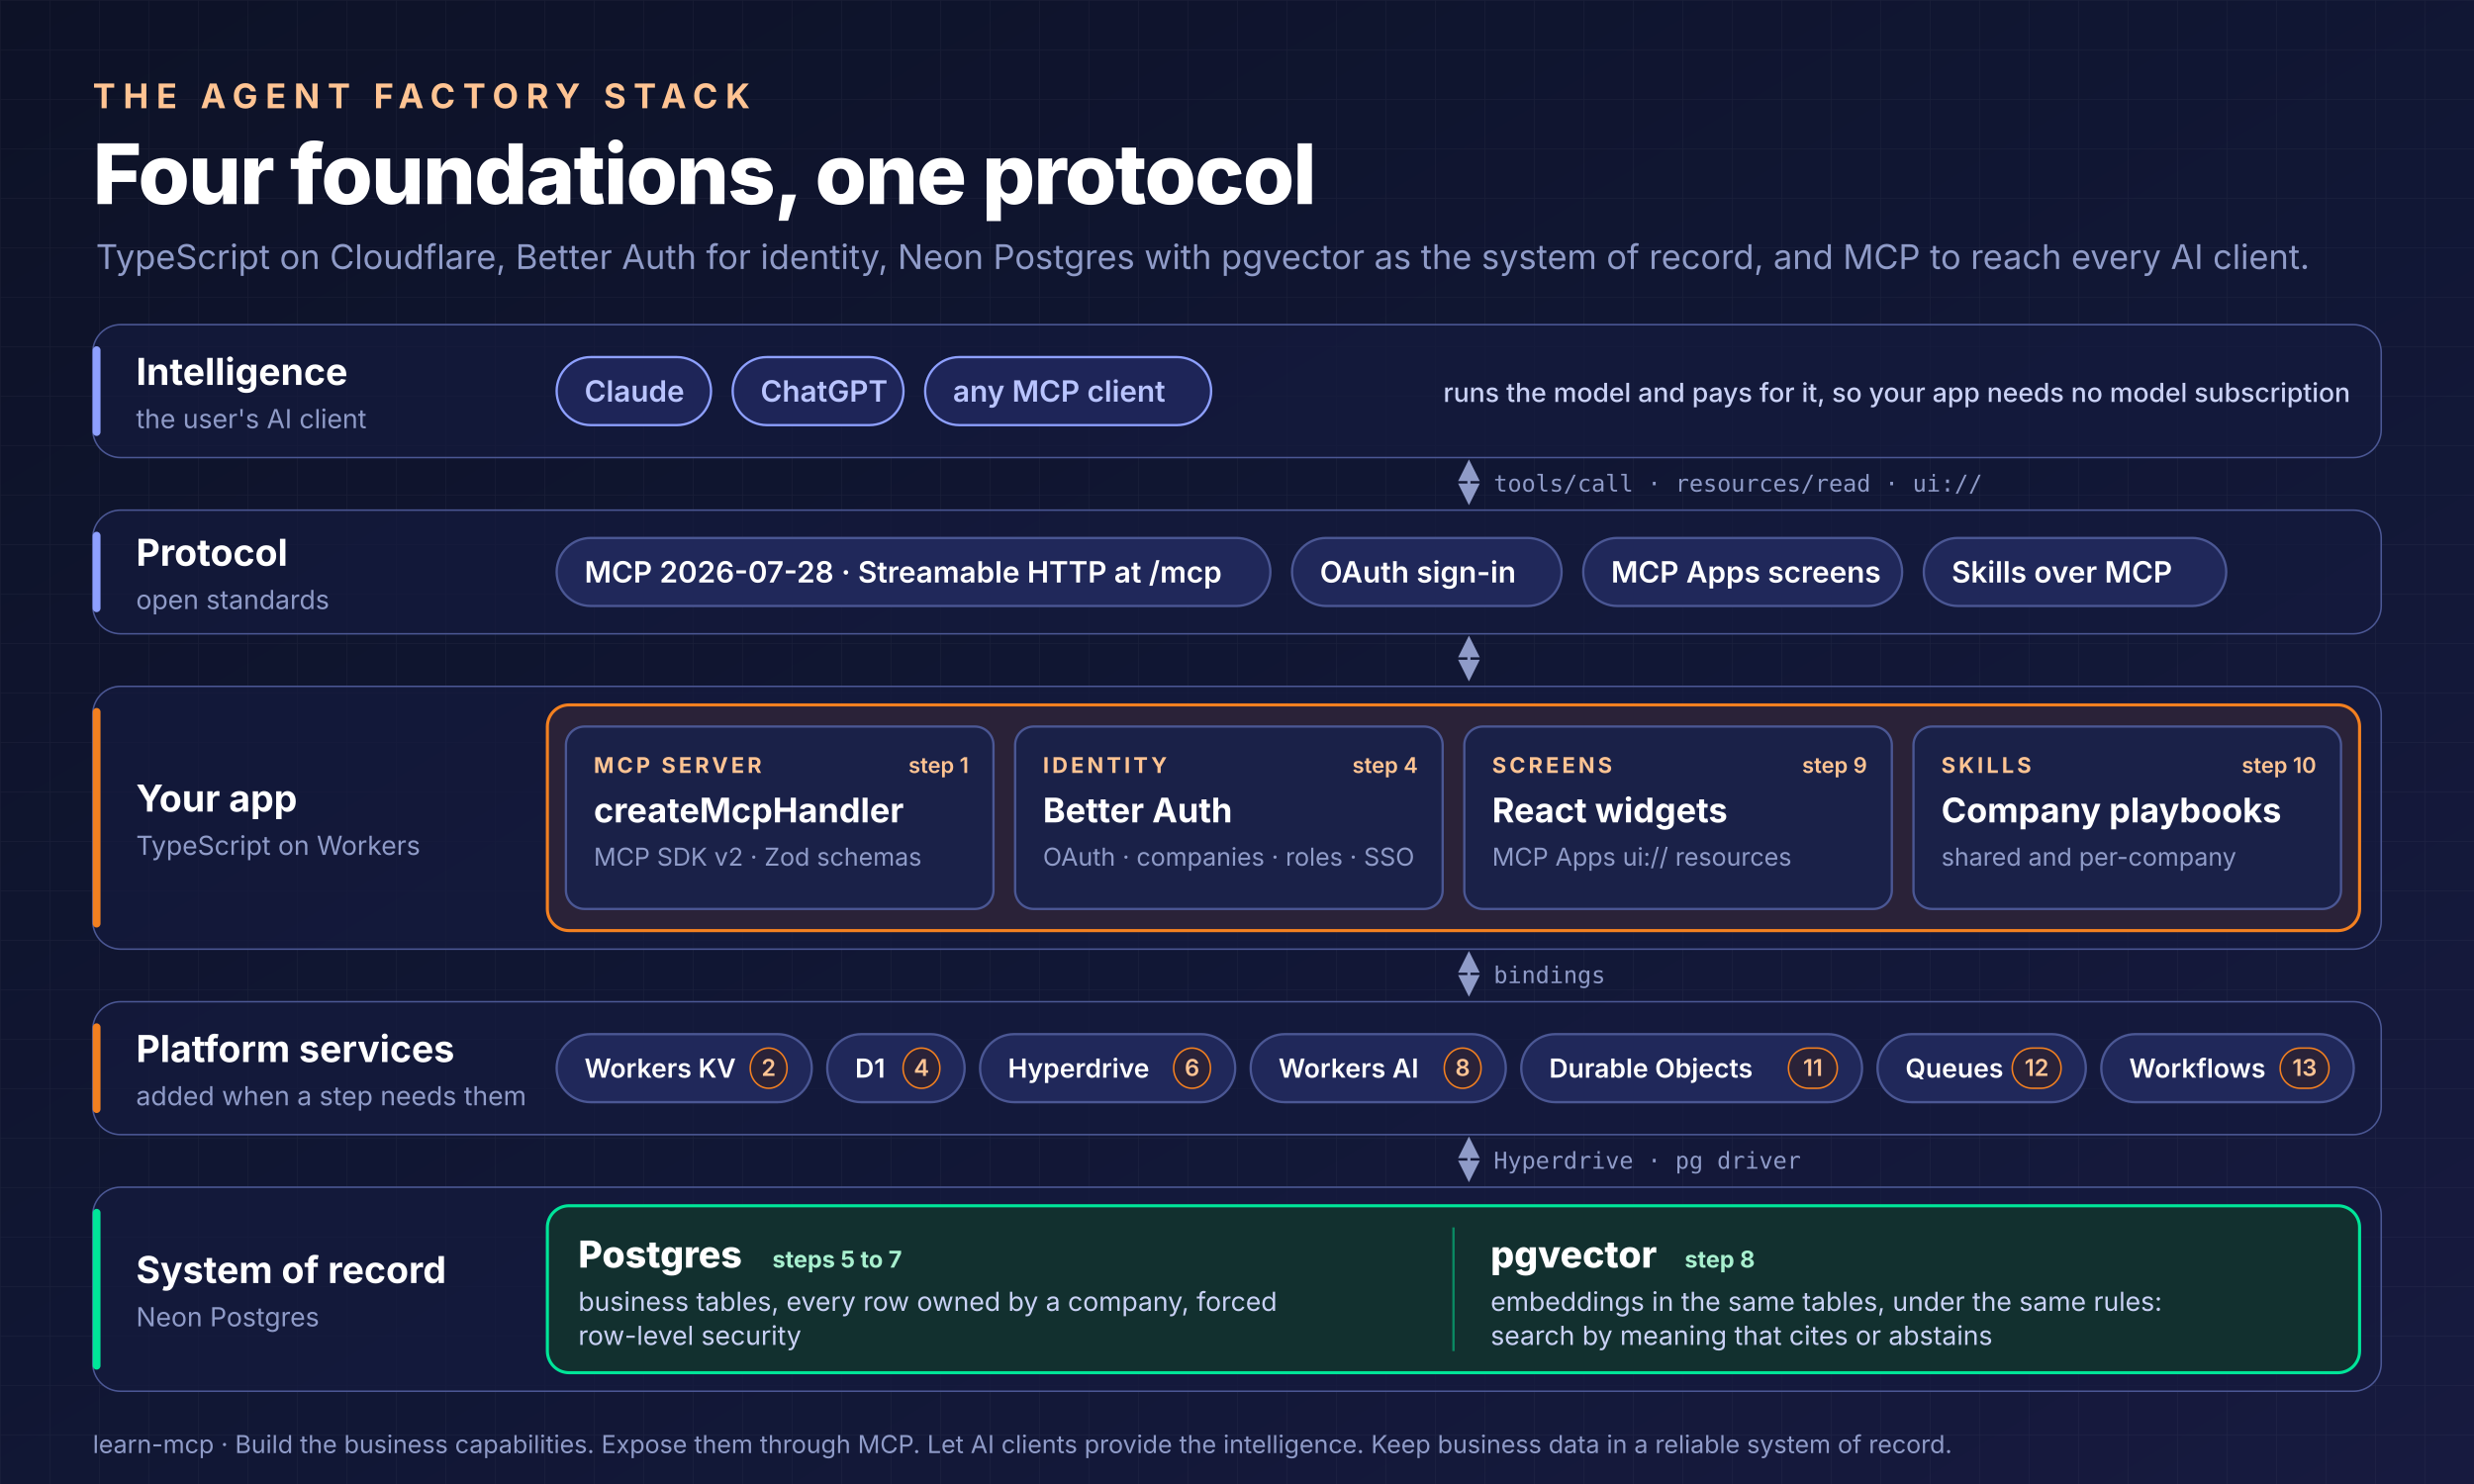
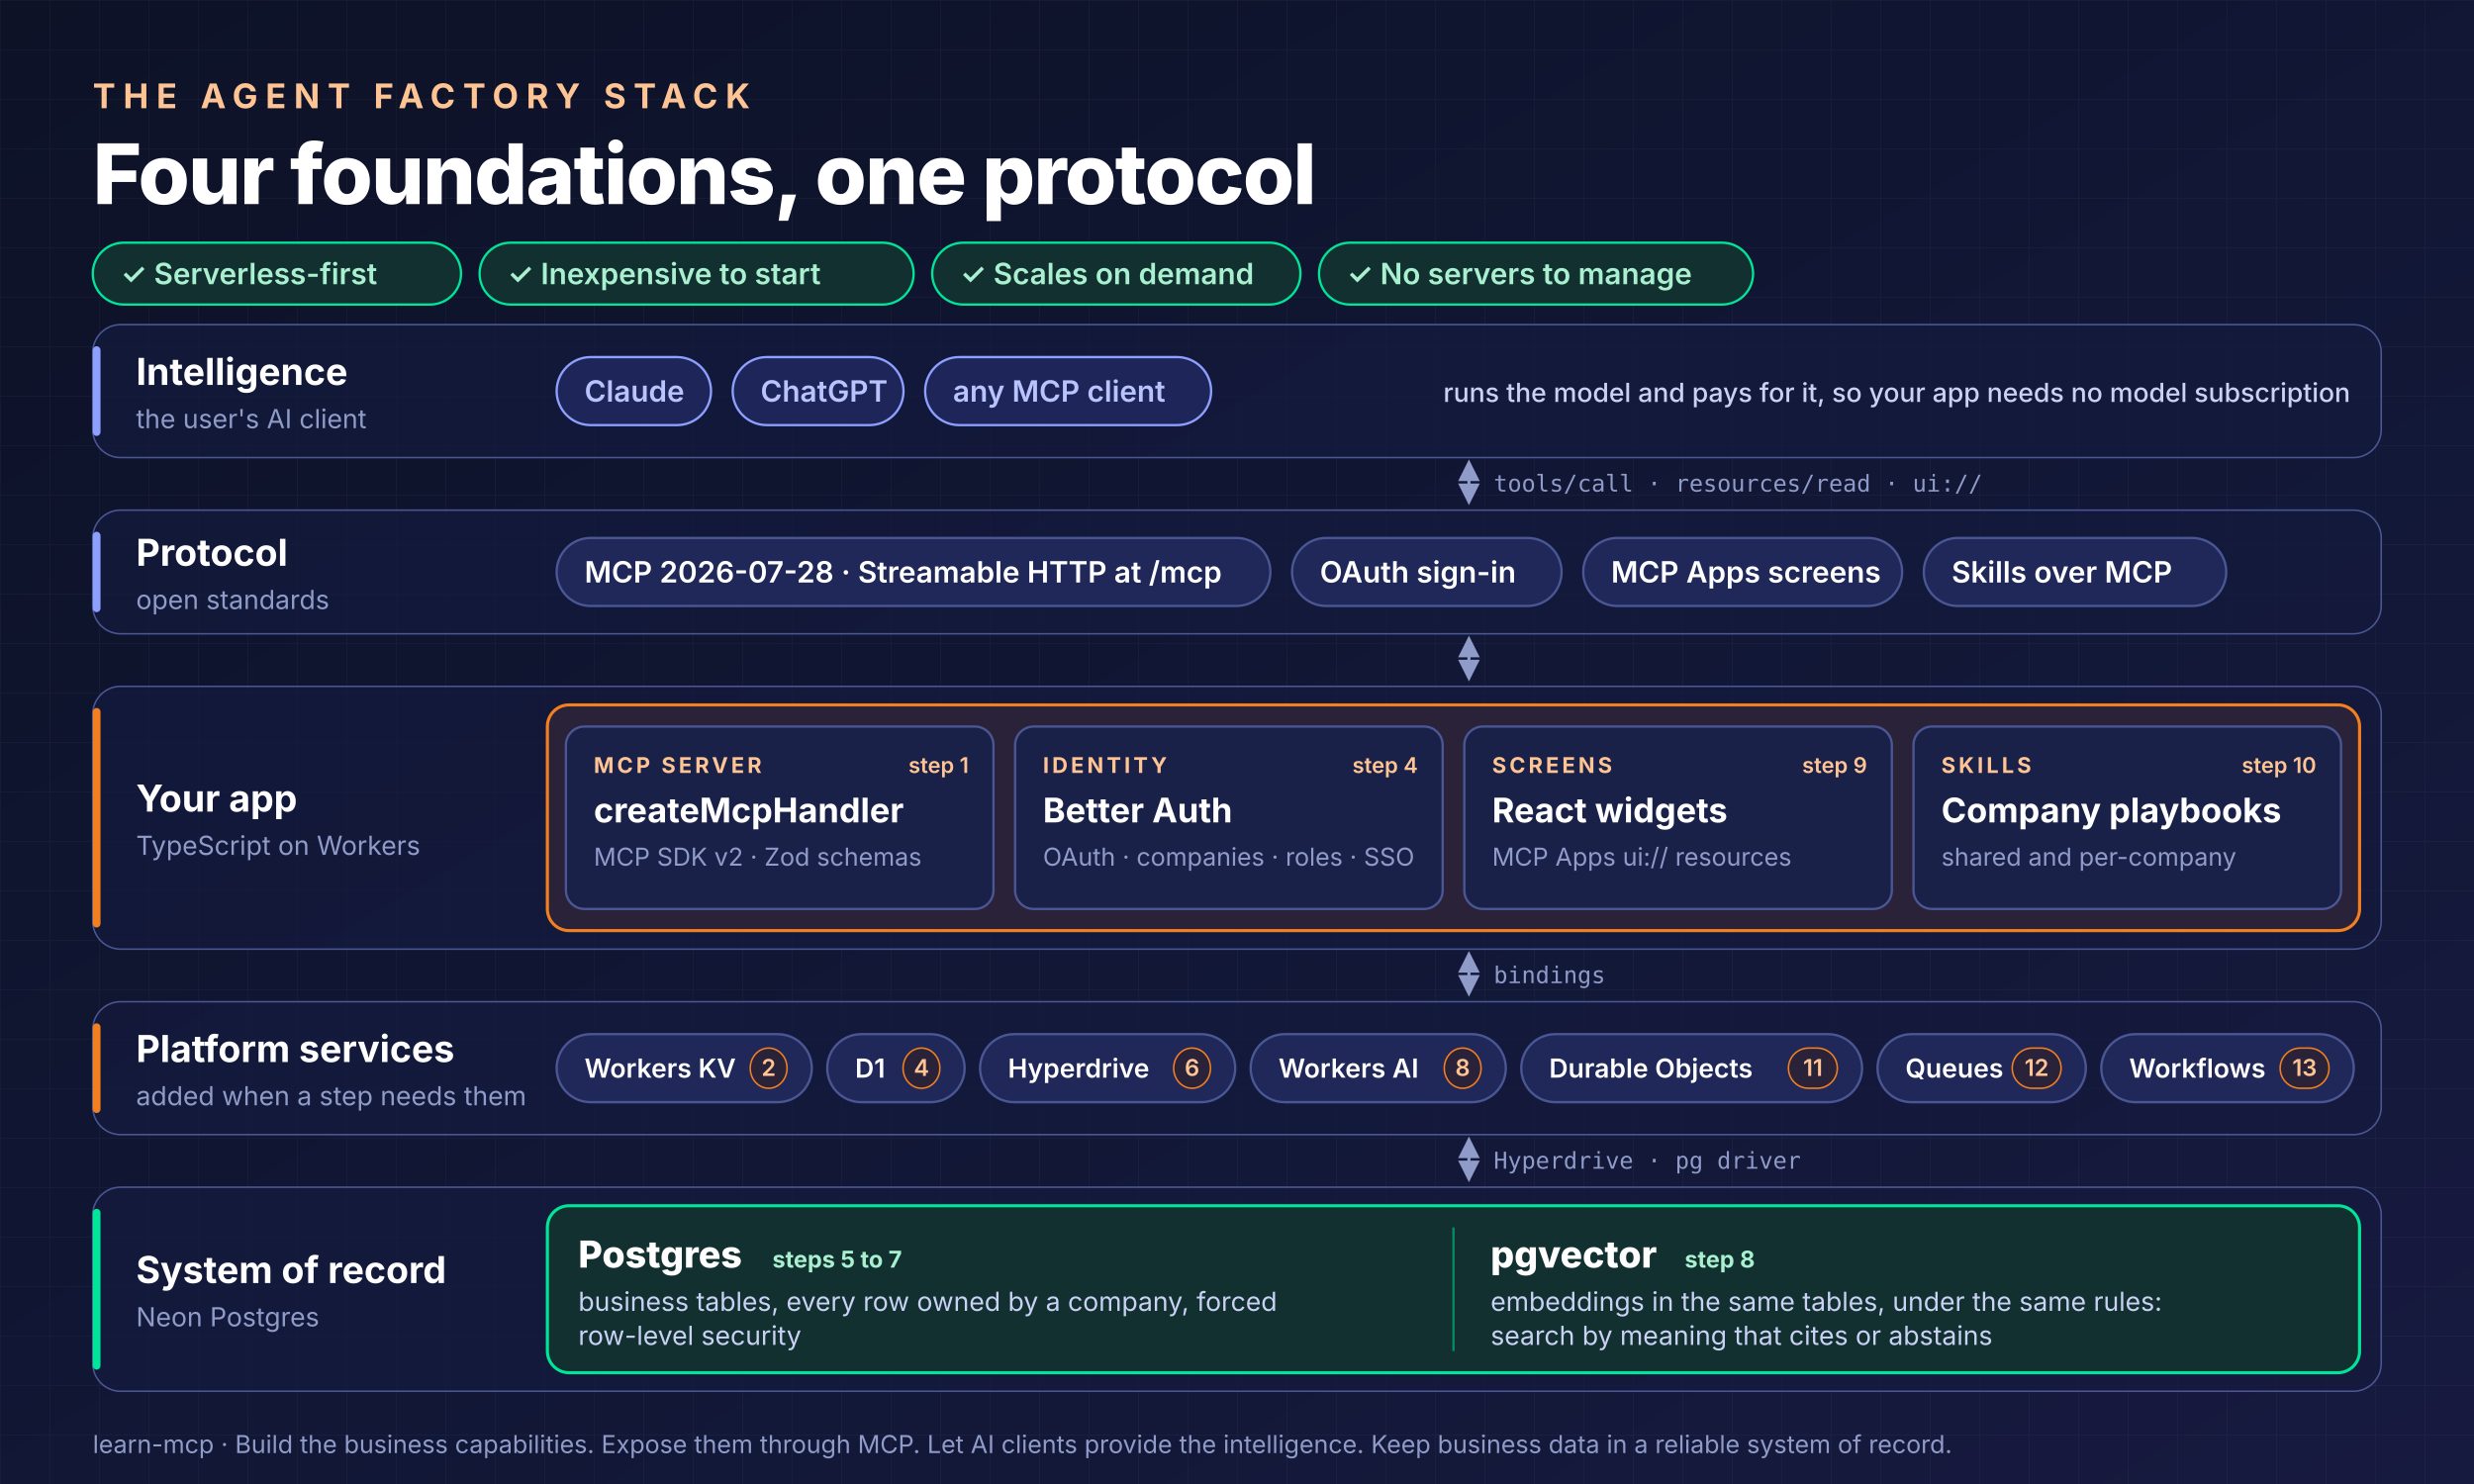
<svg xmlns="http://www.w3.org/2000/svg" width="1600" height="960" viewBox="0 0 1600 960" role="img" aria-labelledby="t d">
  <defs>
    <linearGradient id="bg" x1="0" y1="0" x2="1" y2="1">
      <stop offset="0" stop-color="#0d1227" />
      <stop offset="0.55" stop-color="#111735" />
      <stop offset="1" stop-color="#171a3f" />
    </linearGradient>
    <pattern id="grid" width="32" height="32" patternUnits="userSpaceOnUse">
      <path d="M32 0H0V32" fill="none" stroke="#ffffff" stroke-opacity="0.04" stroke-width="1" />
    </pattern>
    <marker id="ar" viewBox="0 0 10 10" refX="8" refY="5" markerWidth="7" markerHeight="7" orient="auto-start-reverse">
      <path d="M0 0L10 5L0 10z" fill="#8f9bc8" />
    </marker>
    <marker id="aro" viewBox="0 0 10 10" refX="8" refY="5" markerWidth="7" markerHeight="7" orient="auto-start-reverse">
      <path d="M0 0L10 5L0 10z" fill="#f38020" />
    </marker>
  </defs>
  <rect width="1600" height="960" fill="url(#bg)" />
  <rect width="1600" height="960" fill="url(#grid)" />
  <text x="60" y="70" font-family="Inter, -apple-system, BlinkMacSystemFont, 'Segoe UI', Roboto, Helvetica, Arial, sans-serif" font-size="22" font-weight="700" fill="#ffc493" text-anchor="start" letter-spacing="5">THE AGENT FACTORY STACK</text>
  <text x="60" y="132" font-family="Inter, -apple-system, BlinkMacSystemFont, 'Segoe UI', Roboto, Helvetica, Arial, sans-serif" font-size="54" font-weight="800" fill="#ffffff" text-anchor="start" letter-spacing="-1">Four foundations, one protocol</text>
-   <text x="62" y="174" font-family="Inter, -apple-system, BlinkMacSystemFont, 'Segoe UI', Roboto, Helvetica, Arial, sans-serif" font-size="22" font-weight="400" fill="#8f9bc8" text-anchor="start">TypeScript on Cloudflare, Better Auth for identity, Neon Postgres with pgvector as the system of record, and MCP to reach every AI client.</text>
+   <rect x="60" y="157" width="238.16" height="40" rx="20.0" fill="#12302f" stroke="#00e599" stroke-width="1.5" />
+   <text x="78" y="183.84" font-family="Inter, -apple-system, BlinkMacSystemFont, 'Segoe UI', Roboto, Helvetica, Arial, sans-serif" font-size="19" font-weight="600" fill="#a8f0cf" text-anchor="start">✓  Serverless-first</text>
+   <rect x="310.16" y="157" width="280.72" height="40" rx="20.0" fill="#12302f" stroke="#00e599" stroke-width="1.5" />
+   <text x="328.16" y="183.84" font-family="Inter, -apple-system, BlinkMacSystemFont, 'Segoe UI', Roboto, Helvetica, Arial, sans-serif" font-size="19" font-weight="600" fill="#a8f0cf" text-anchor="start">✓  Inexpensive to start</text>
+   <rect x="602.88" y="157" width="238.16" height="40" rx="20.0" fill="#12302f" stroke="#00e599" stroke-width="1.5" />
+   <text x="620.88" y="183.84" font-family="Inter, -apple-system, BlinkMacSystemFont, 'Segoe UI', Roboto, Helvetica, Arial, sans-serif" font-size="19" font-weight="600" fill="#a8f0cf" text-anchor="start">✓  Scales on demand</text>
+   <rect x="853.04" y="157" width="280.72" height="40" rx="20.0" fill="#12302f" stroke="#00e599" stroke-width="1.5" />
+   <text x="871.04" y="183.84" font-family="Inter, -apple-system, BlinkMacSystemFont, 'Segoe UI', Roboto, Helvetica, Arial, sans-serif" font-size="19" font-weight="600" fill="#a8f0cf" text-anchor="start">✓  No servers to manage</text>
  <rect x="60" y="210" width="1480" height="86" rx="18" fill="#141a3e" stroke="#4b5794" stroke-width="1" fill-opacity="0.7" />
  <rect x="60" y="224" width="5" height="58" rx="2.5" fill="#8ea0ff" />
  <text x="88" y="249.0" font-family="Inter, -apple-system, BlinkMacSystemFont, 'Segoe UI', Roboto, Helvetica, Arial, sans-serif" font-size="24" font-weight="700" fill="#ffffff" text-anchor="start">Intelligence</text>
  <text x="88" y="277.0" font-family="Inter, -apple-system, BlinkMacSystemFont, 'Segoe UI', Roboto, Helvetica, Arial, sans-serif" font-size="17" font-weight="400" fill="#8f9bc8" text-anchor="start">the user's AI client</text>
  <rect x="360" y="231" width="99.84" height="44" rx="22.0" fill="#1e2558" stroke="#8ea0ff" stroke-width="1.5" />
  <text x="378" y="259.84" font-family="Inter, -apple-system, BlinkMacSystemFont, 'Segoe UI', Roboto, Helvetica, Arial, sans-serif" font-size="19" font-weight="600" fill="#b9c4ff" text-anchor="start">Claude</text>
  <rect x="473.84" y="231" width="110.48" height="44" rx="22.0" fill="#1e2558" stroke="#8ea0ff" stroke-width="1.5" />
  <text x="491.84" y="259.84" font-family="Inter, -apple-system, BlinkMacSystemFont, 'Segoe UI', Roboto, Helvetica, Arial, sans-serif" font-size="19" font-weight="600" fill="#b9c4ff" text-anchor="start">ChatGPT</text>
  <rect x="598.32" y="231" width="184.96" height="44" rx="22.0" fill="#1e2558" stroke="#8ea0ff" stroke-width="1.5" />
  <text x="616.32" y="259.84" font-family="Inter, -apple-system, BlinkMacSystemFont, 'Segoe UI', Roboto, Helvetica, Arial, sans-serif" font-size="19" font-weight="600" fill="#b9c4ff" text-anchor="start">any MCP client</text>
  <text x="1520" y="260" font-family="Inter, -apple-system, BlinkMacSystemFont, 'Segoe UI', Roboto, Helvetica, Arial, sans-serif" font-size="17" font-weight="500" fill="#c9d1f5" text-anchor="end">runs the model and pays for it, so your app needs no model subscription</text>
  <line x1="950.0" y1="300" x2="950.0" y2="324" stroke="#8f9bc8" stroke-width="2" marker-end="url(#ar)" marker-start="url(#ar)" />
  <text x="966.0" y="318" font-family="ui-monospace, SFMono-Regular, Menlo, 'DejaVu Sans Mono', monospace" font-size="15" font-weight="500" fill="#8f9bc8" text-anchor="start">tools/call · resources/read · ui://</text>
  <rect x="60" y="330" width="1480" height="80" rx="18" fill="#141a3e" stroke="#4b5794" stroke-width="1" fill-opacity="0.7" />
  <rect x="60" y="344" width="5" height="52" rx="2.5" fill="#8ea0ff" />
  <text x="88" y="366.0" font-family="Inter, -apple-system, BlinkMacSystemFont, 'Segoe UI', Roboto, Helvetica, Arial, sans-serif" font-size="24" font-weight="700" fill="#ffffff" text-anchor="start">Protocol</text>
  <text x="88" y="394.0" font-family="Inter, -apple-system, BlinkMacSystemFont, 'Segoe UI', Roboto, Helvetica, Arial, sans-serif" font-size="17" font-weight="400" fill="#8f9bc8" text-anchor="start">open standards</text>
  <rect x="360" y="348" width="461.6" height="44" rx="22.0" fill="#20285a" stroke="#4b5794" stroke-width="1.5" />
  <text x="378" y="376.84" font-family="Inter, -apple-system, BlinkMacSystemFont, 'Segoe UI', Roboto, Helvetica, Arial, sans-serif" font-size="19" font-weight="600" fill="#ffffff" text-anchor="start">MCP 2026-07-28 · Streamable HTTP at /mcp</text>
  <rect x="835.6" y="348" width="174.32" height="44" rx="22.0" fill="#20285a" stroke="#4b5794" stroke-width="1.5" />
  <text x="853.6" y="376.84" font-family="Inter, -apple-system, BlinkMacSystemFont, 'Segoe UI', Roboto, Helvetica, Arial, sans-serif" font-size="19" font-weight="600" fill="#ffffff" text-anchor="start">OAuth sign-in</text>
  <rect x="1023.92" y="348" width="206.24" height="44" rx="22.0" fill="#20285a" stroke="#4b5794" stroke-width="1.5" />
  <text x="1041.92" y="376.84" font-family="Inter, -apple-system, BlinkMacSystemFont, 'Segoe UI', Roboto, Helvetica, Arial, sans-serif" font-size="19" font-weight="600" fill="#ffffff" text-anchor="start">MCP Apps screens</text>
  <rect x="1244.16" y="348" width="195.6" height="44" rx="22.0" fill="#20285a" stroke="#4b5794" stroke-width="1.5" />
  <text x="1262.16" y="376.84" font-family="Inter, -apple-system, BlinkMacSystemFont, 'Segoe UI', Roboto, Helvetica, Arial, sans-serif" font-size="19" font-weight="600" fill="#ffffff" text-anchor="start">Skills over MCP</text>
  <line x1="950.0" y1="414" x2="950.0" y2="438" stroke="#8f9bc8" stroke-width="2" marker-end="url(#ar)" marker-start="url(#ar)" />
  <rect x="60" y="444" width="1480" height="170" rx="18" fill="#141a3e" stroke="#4b5794" stroke-width="1" fill-opacity="0.7" />
  <rect x="60" y="458" width="5" height="142" rx="2.5" fill="#f38020" />
  <text x="88" y="525.0" font-family="Inter, -apple-system, BlinkMacSystemFont, 'Segoe UI', Roboto, Helvetica, Arial, sans-serif" font-size="24" font-weight="700" fill="#ffffff" text-anchor="start">Your app</text>
  <text x="88" y="553.0" font-family="Inter, -apple-system, BlinkMacSystemFont, 'Segoe UI', Roboto, Helvetica, Arial, sans-serif" font-size="17" font-weight="400" fill="#8f9bc8" text-anchor="start">TypeScript on Workers</text>
  <rect x="354" y="456" width="1172" height="146" rx="14" fill="#2a2238" stroke="#f38020" stroke-width="2" />
  <rect x="366" y="470" width="276.5" height="118" rx="12" fill="#1a2148" stroke="#4b5794" stroke-width="1.5" />
  <text x="384" y="500" font-family="Inter, -apple-system, BlinkMacSystemFont, 'Segoe UI', Roboto, Helvetica, Arial, sans-serif" font-size="14" font-weight="700" fill="#ffc493" text-anchor="start" letter-spacing="2">MCP SERVER</text>
  <text x="384" y="532" font-family="Inter, -apple-system, BlinkMacSystemFont, 'Segoe UI', Roboto, Helvetica, Arial, sans-serif" font-size="22" font-weight="700" fill="#ffffff" text-anchor="start">createMcpHandler</text>
  <text x="384" y="560" font-family="Inter, -apple-system, BlinkMacSystemFont, 'Segoe UI', Roboto, Helvetica, Arial, sans-serif" font-size="16" font-weight="400" fill="#8f9bc8" text-anchor="start">MCP SDK v2 · Zod schemas</text>
  <text x="626.5" y="500" font-family="Inter, -apple-system, BlinkMacSystemFont, 'Segoe UI', Roboto, Helvetica, Arial, sans-serif" font-size="14" font-weight="600" fill="#ffc493" text-anchor="end">step 1</text>
  <rect x="656.5" y="470" width="276.5" height="118" rx="12" fill="#1a2148" stroke="#4b5794" stroke-width="1.5" />
  <text x="674.5" y="500" font-family="Inter, -apple-system, BlinkMacSystemFont, 'Segoe UI', Roboto, Helvetica, Arial, sans-serif" font-size="14" font-weight="700" fill="#ffc493" text-anchor="start" letter-spacing="2">IDENTITY</text>
  <text x="674.5" y="532" font-family="Inter, -apple-system, BlinkMacSystemFont, 'Segoe UI', Roboto, Helvetica, Arial, sans-serif" font-size="22" font-weight="700" fill="#ffffff" text-anchor="start">Better Auth</text>
  <text x="674.5" y="560" font-family="Inter, -apple-system, BlinkMacSystemFont, 'Segoe UI', Roboto, Helvetica, Arial, sans-serif" font-size="16" font-weight="400" fill="#8f9bc8" text-anchor="start">OAuth · companies · roles · SSO</text>
  <text x="917.0" y="500" font-family="Inter, -apple-system, BlinkMacSystemFont, 'Segoe UI', Roboto, Helvetica, Arial, sans-serif" font-size="14" font-weight="600" fill="#ffc493" text-anchor="end">step 4</text>
  <rect x="947.0" y="470" width="276.5" height="118" rx="12" fill="#1a2148" stroke="#4b5794" stroke-width="1.5" />
  <text x="965.0" y="500" font-family="Inter, -apple-system, BlinkMacSystemFont, 'Segoe UI', Roboto, Helvetica, Arial, sans-serif" font-size="14" font-weight="700" fill="#ffc493" text-anchor="start" letter-spacing="2">SCREENS</text>
  <text x="965.0" y="532" font-family="Inter, -apple-system, BlinkMacSystemFont, 'Segoe UI', Roboto, Helvetica, Arial, sans-serif" font-size="22" font-weight="700" fill="#ffffff" text-anchor="start">React widgets</text>
  <text x="965.0" y="560" font-family="Inter, -apple-system, BlinkMacSystemFont, 'Segoe UI', Roboto, Helvetica, Arial, sans-serif" font-size="16" font-weight="400" fill="#8f9bc8" text-anchor="start">MCP Apps ui:// resources</text>
  <text x="1207.5" y="500" font-family="Inter, -apple-system, BlinkMacSystemFont, 'Segoe UI', Roboto, Helvetica, Arial, sans-serif" font-size="14" font-weight="600" fill="#ffc493" text-anchor="end">step 9</text>
  <rect x="1237.5" y="470" width="276.5" height="118" rx="12" fill="#1a2148" stroke="#4b5794" stroke-width="1.5" />
  <text x="1255.5" y="500" font-family="Inter, -apple-system, BlinkMacSystemFont, 'Segoe UI', Roboto, Helvetica, Arial, sans-serif" font-size="14" font-weight="700" fill="#ffc493" text-anchor="start" letter-spacing="2">SKILLS</text>
  <text x="1255.5" y="532" font-family="Inter, -apple-system, BlinkMacSystemFont, 'Segoe UI', Roboto, Helvetica, Arial, sans-serif" font-size="22" font-weight="700" fill="#ffffff" text-anchor="start">Company playbooks</text>
  <text x="1255.5" y="560" font-family="Inter, -apple-system, BlinkMacSystemFont, 'Segoe UI', Roboto, Helvetica, Arial, sans-serif" font-size="16" font-weight="400" fill="#8f9bc8" text-anchor="start">shared and per-company</text>
  <text x="1498.0" y="500" font-family="Inter, -apple-system, BlinkMacSystemFont, 'Segoe UI', Roboto, Helvetica, Arial, sans-serif" font-size="14" font-weight="600" fill="#ffc493" text-anchor="end">step 10</text>
  <line x1="950.0" y1="618" x2="950.0" y2="642" stroke="#8f9bc8" stroke-width="2" marker-end="url(#ar)" marker-start="url(#ar)" />
  <text x="966.0" y="636" font-family="ui-monospace, SFMono-Regular, Menlo, 'DejaVu Sans Mono', monospace" font-size="15" font-weight="500" fill="#8f9bc8" text-anchor="start">bindings</text>
  <rect x="60" y="648" width="1480" height="86" rx="18" fill="#141a3e" stroke="#4b5794" stroke-width="1" fill-opacity="0.7" />
  <rect x="60" y="662" width="5" height="58" rx="2.5" fill="#f38020" />
  <text x="88" y="687.0" font-family="Inter, -apple-system, BlinkMacSystemFont, 'Segoe UI', Roboto, Helvetica, Arial, sans-serif" font-size="24" font-weight="700" fill="#ffffff" text-anchor="start">Platform services</text>
  <text x="88" y="715.0" font-family="Inter, -apple-system, BlinkMacSystemFont, 'Segoe UI', Roboto, Helvetica, Arial, sans-serif" font-size="17" font-weight="400" fill="#8f9bc8" text-anchor="start">added when a step needs them</text>
  <rect x="360" y="669" width="165.0" height="44" rx="22.0" fill="#20285a" stroke="#4b5794" stroke-width="1.5" />
  <text x="378" y="697.12" font-family="Inter, -apple-system, BlinkMacSystemFont, 'Segoe UI', Roboto, Helvetica, Arial, sans-serif" font-size="17" font-weight="600" fill="#ffffff" text-anchor="start">Workers KV</text>
  <rect x="485.2" y="678" width="23.8" height="26" rx="13.0" fill="#2a2238" stroke="#f38020" stroke-width="1" />
  <text x="497.1" y="696.0" font-family="Inter, -apple-system, BlinkMacSystemFont, 'Segoe UI', Roboto, Helvetica, Arial, sans-serif" font-size="15" font-weight="600" fill="#ffc493" text-anchor="middle">2</text>
  <rect x="535.0" y="669" width="88.84" height="44" rx="22.0" fill="#20285a" stroke="#4b5794" stroke-width="1.5" />
  <text x="553.0" y="697.12" font-family="Inter, -apple-system, BlinkMacSystemFont, 'Segoe UI', Roboto, Helvetica, Arial, sans-serif" font-size="17" font-weight="600" fill="#ffffff" text-anchor="start">D1</text>
  <rect x="584.04" y="678" width="23.8" height="26" rx="13.0" fill="#2a2238" stroke="#f38020" stroke-width="1" />
  <text x="595.94" y="696.0" font-family="Inter, -apple-system, BlinkMacSystemFont, 'Segoe UI', Roboto, Helvetica, Arial, sans-serif" font-size="15" font-weight="600" fill="#ffc493" text-anchor="middle">4</text>
  <rect x="633.84" y="669" width="165.0" height="44" rx="22.0" fill="#20285a" stroke="#4b5794" stroke-width="1.5" />
  <text x="651.84" y="697.12" font-family="Inter, -apple-system, BlinkMacSystemFont, 'Segoe UI', Roboto, Helvetica, Arial, sans-serif" font-size="17" font-weight="600" fill="#ffffff" text-anchor="start">Hyperdrive</text>
  <rect x="759.04" y="678" width="23.8" height="26" rx="13.0" fill="#2a2238" stroke="#f38020" stroke-width="1" />
  <text x="770.94" y="696.0" font-family="Inter, -apple-system, BlinkMacSystemFont, 'Segoe UI', Roboto, Helvetica, Arial, sans-serif" font-size="15" font-weight="600" fill="#ffc493" text-anchor="middle">6</text>
  <rect x="808.84" y="669" width="165.0" height="44" rx="22.0" fill="#20285a" stroke="#4b5794" stroke-width="1.5" />
  <text x="826.84" y="697.12" font-family="Inter, -apple-system, BlinkMacSystemFont, 'Segoe UI', Roboto, Helvetica, Arial, sans-serif" font-size="17" font-weight="600" fill="#ffffff" text-anchor="start">Workers AI</text>
  <rect x="934.04" y="678" width="23.8" height="26" rx="13.0" fill="#2a2238" stroke="#f38020" stroke-width="1" />
  <text x="945.94" y="696.0" font-family="Inter, -apple-system, BlinkMacSystemFont, 'Segoe UI', Roboto, Helvetica, Arial, sans-serif" font-size="15" font-weight="600" fill="#ffc493" text-anchor="middle">8</text>
  <rect x="983.84" y="669" width="220.4" height="44" rx="22.0" fill="#20285a" stroke="#4b5794" stroke-width="1.5" />
  <text x="1001.84" y="697.12" font-family="Inter, -apple-system, BlinkMacSystemFont, 'Segoe UI', Roboto, Helvetica, Arial, sans-serif" font-size="17" font-weight="600" fill="#ffffff" text-anchor="start">Durable Objects</text>
  <rect x="1156.64" y="678" width="31.6" height="26" rx="13.0" fill="#2a2238" stroke="#f38020" stroke-width="1" />
  <text x="1172.44" y="696.0" font-family="Inter, -apple-system, BlinkMacSystemFont, 'Segoe UI', Roboto, Helvetica, Arial, sans-serif" font-size="15" font-weight="600" fill="#ffc493" text-anchor="middle">11</text>
  <rect x="1214.24" y="669" width="134.72" height="44" rx="22.0" fill="#20285a" stroke="#4b5794" stroke-width="1.5" />
  <text x="1232.24" y="697.12" font-family="Inter, -apple-system, BlinkMacSystemFont, 'Segoe UI', Roboto, Helvetica, Arial, sans-serif" font-size="17" font-weight="600" fill="#ffffff" text-anchor="start">Queues</text>
  <rect x="1301.36" y="678" width="31.6" height="26" rx="13.0" fill="#2a2238" stroke="#f38020" stroke-width="1" />
  <text x="1317.16" y="696.0" font-family="Inter, -apple-system, BlinkMacSystemFont, 'Segoe UI', Roboto, Helvetica, Arial, sans-serif" font-size="15" font-weight="600" fill="#ffc493" text-anchor="middle">12</text>
  <rect x="1358.96" y="669" width="163.28" height="44" rx="22.0" fill="#20285a" stroke="#4b5794" stroke-width="1.5" />
  <text x="1376.96" y="697.12" font-family="Inter, -apple-system, BlinkMacSystemFont, 'Segoe UI', Roboto, Helvetica, Arial, sans-serif" font-size="17" font-weight="600" fill="#ffffff" text-anchor="start">Workflows</text>
  <rect x="1474.64" y="678" width="31.6" height="26" rx="13.0" fill="#2a2238" stroke="#f38020" stroke-width="1" />
  <text x="1490.44" y="696.0" font-family="Inter, -apple-system, BlinkMacSystemFont, 'Segoe UI', Roboto, Helvetica, Arial, sans-serif" font-size="15" font-weight="600" fill="#ffc493" text-anchor="middle">13</text>
  <line x1="950.0" y1="738" x2="950.0" y2="762" stroke="#8f9bc8" stroke-width="2" marker-end="url(#ar)" marker-start="url(#ar)" />
  <text x="966.0" y="756" font-family="ui-monospace, SFMono-Regular, Menlo, 'DejaVu Sans Mono', monospace" font-size="15" font-weight="500" fill="#8f9bc8" text-anchor="start">Hyperdrive · pg driver</text>
  <rect x="60" y="768" width="1480" height="132" rx="18" fill="#141a3e" stroke="#4b5794" stroke-width="1" fill-opacity="0.7" />
  <rect x="60" y="782" width="5" height="104" rx="2.5" fill="#00e599" />
  <text x="88" y="830.0" font-family="Inter, -apple-system, BlinkMacSystemFont, 'Segoe UI', Roboto, Helvetica, Arial, sans-serif" font-size="24" font-weight="700" fill="#ffffff" text-anchor="start">System of record</text>
  <text x="88" y="858.0" font-family="Inter, -apple-system, BlinkMacSystemFont, 'Segoe UI', Roboto, Helvetica, Arial, sans-serif" font-size="17" font-weight="400" fill="#8f9bc8" text-anchor="start">Neon Postgres</text>
  <rect x="354" y="780" width="1172" height="108" rx="14" fill="#12302f" stroke="#00e599" stroke-width="2" />
  <text x="374" y="820" font-family="Inter, -apple-system, BlinkMacSystemFont, 'Segoe UI', Roboto, Helvetica, Arial, sans-serif" font-size="24" font-weight="800" fill="#ffffff" text-anchor="start">Postgres</text>
  <text x="499.52" y="820" font-family="Inter, -apple-system, BlinkMacSystemFont, 'Segoe UI', Roboto, Helvetica, Arial, sans-serif" font-size="15" font-weight="700" fill="#a8f0cf" text-anchor="start">steps 5 to 7</text>
  <text x="374" y="848" font-family="Inter, -apple-system, BlinkMacSystemFont, 'Segoe UI', Roboto, Helvetica, Arial, sans-serif" font-size="17" font-weight="400" fill="#c9d1f5" text-anchor="start">business tables, every row owned by a company, forced</text>
  <text x="374" y="870" font-family="Inter, -apple-system, BlinkMacSystemFont, 'Segoe UI', Roboto, Helvetica, Arial, sans-serif" font-size="17" font-weight="400" fill="#c9d1f5" text-anchor="start">row-level security</text>
  <text x="964.0" y="820" font-family="Inter, -apple-system, BlinkMacSystemFont, 'Segoe UI', Roboto, Helvetica, Arial, sans-serif" font-size="24" font-weight="800" fill="#ffffff" text-anchor="start">pgvector</text>
  <text x="1089.52" y="820" font-family="Inter, -apple-system, BlinkMacSystemFont, 'Segoe UI', Roboto, Helvetica, Arial, sans-serif" font-size="15" font-weight="700" fill="#a8f0cf" text-anchor="start">step 8</text>
  <text x="964.0" y="848" font-family="Inter, -apple-system, BlinkMacSystemFont, 'Segoe UI', Roboto, Helvetica, Arial, sans-serif" font-size="17" font-weight="400" fill="#c9d1f5" text-anchor="start">embeddings in the same tables, under the same rules:</text>
  <text x="964.0" y="870" font-family="Inter, -apple-system, BlinkMacSystemFont, 'Segoe UI', Roboto, Helvetica, Arial, sans-serif" font-size="17" font-weight="400" fill="#c9d1f5" text-anchor="start">search by meaning that cites or abstains</text>
  <line x1="940.0" y1="794" x2="940.0" y2="874" stroke="#00e599" stroke-opacity="0.5" stroke-width="1.5" />
  <text x="60" y="940" font-family="Inter, -apple-system, BlinkMacSystemFont, 'Segoe UI', Roboto, Helvetica, Arial, sans-serif" font-size="16" font-weight="400" fill="#8f9bc8" text-anchor="start">learn-mcp · Build the business capabilities. Expose them through MCP. Let AI clients provide the intelligence. Keep business data in a reliable system of record.</text>
</svg>
